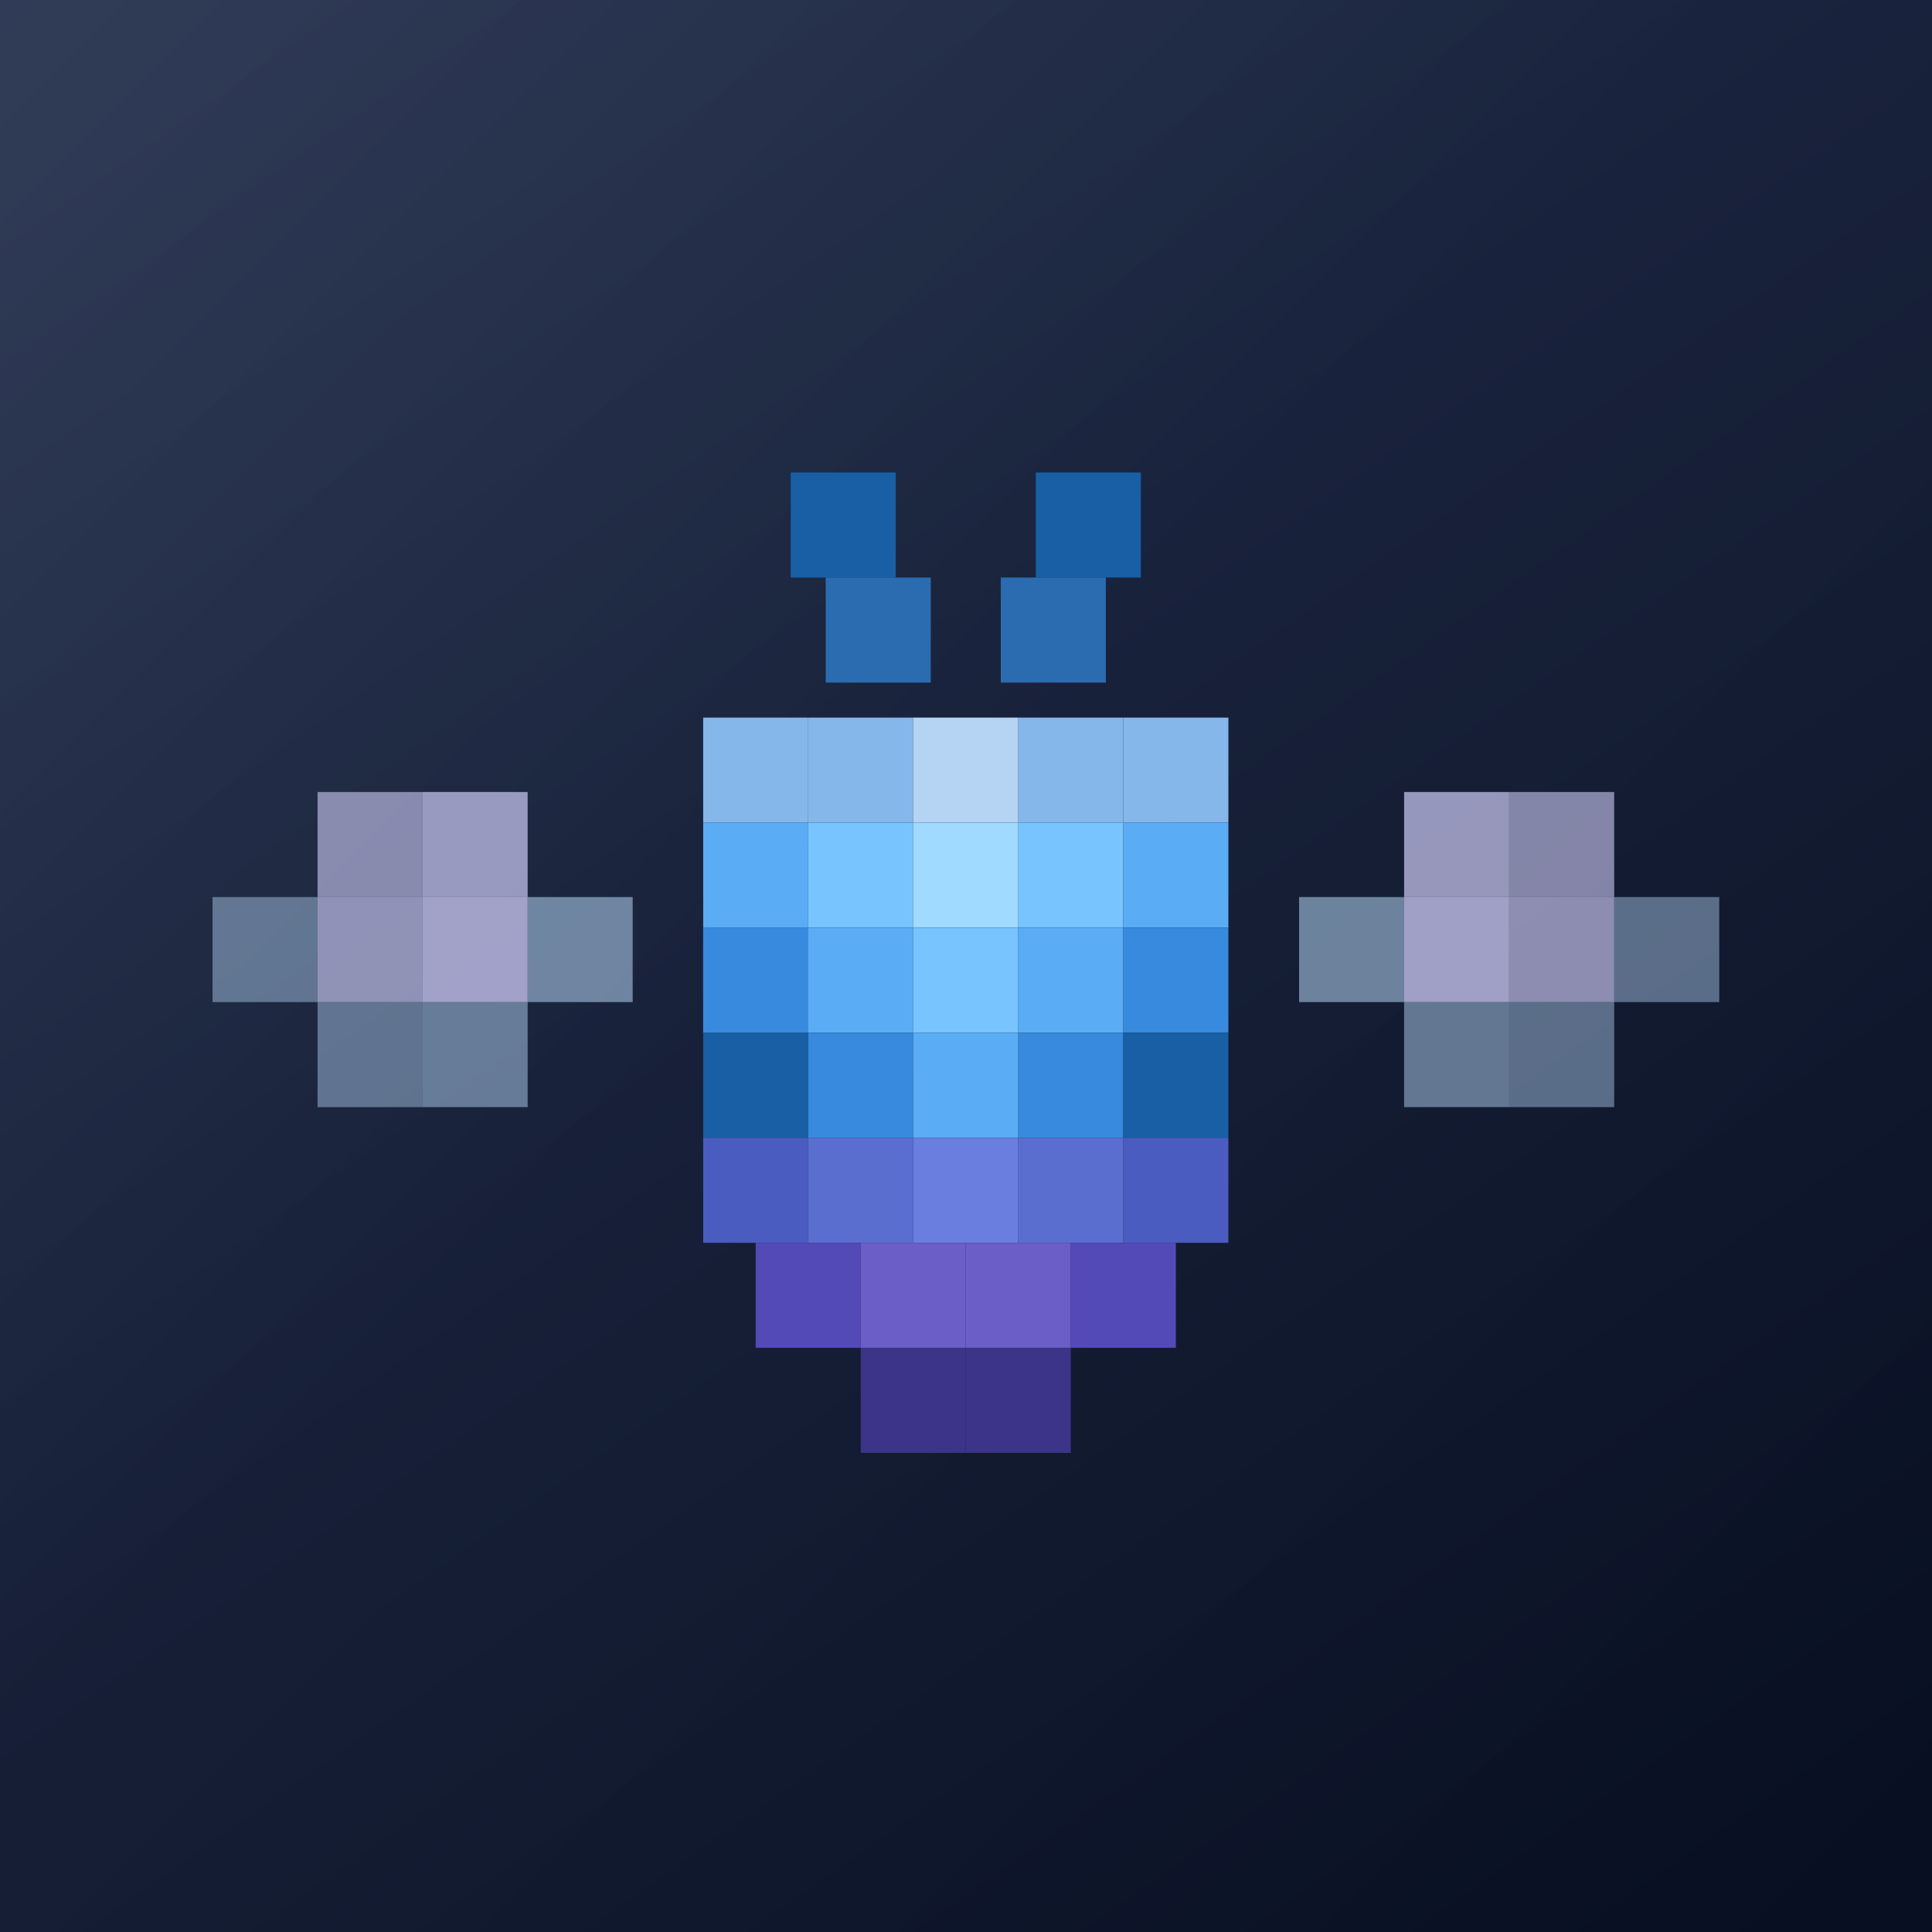
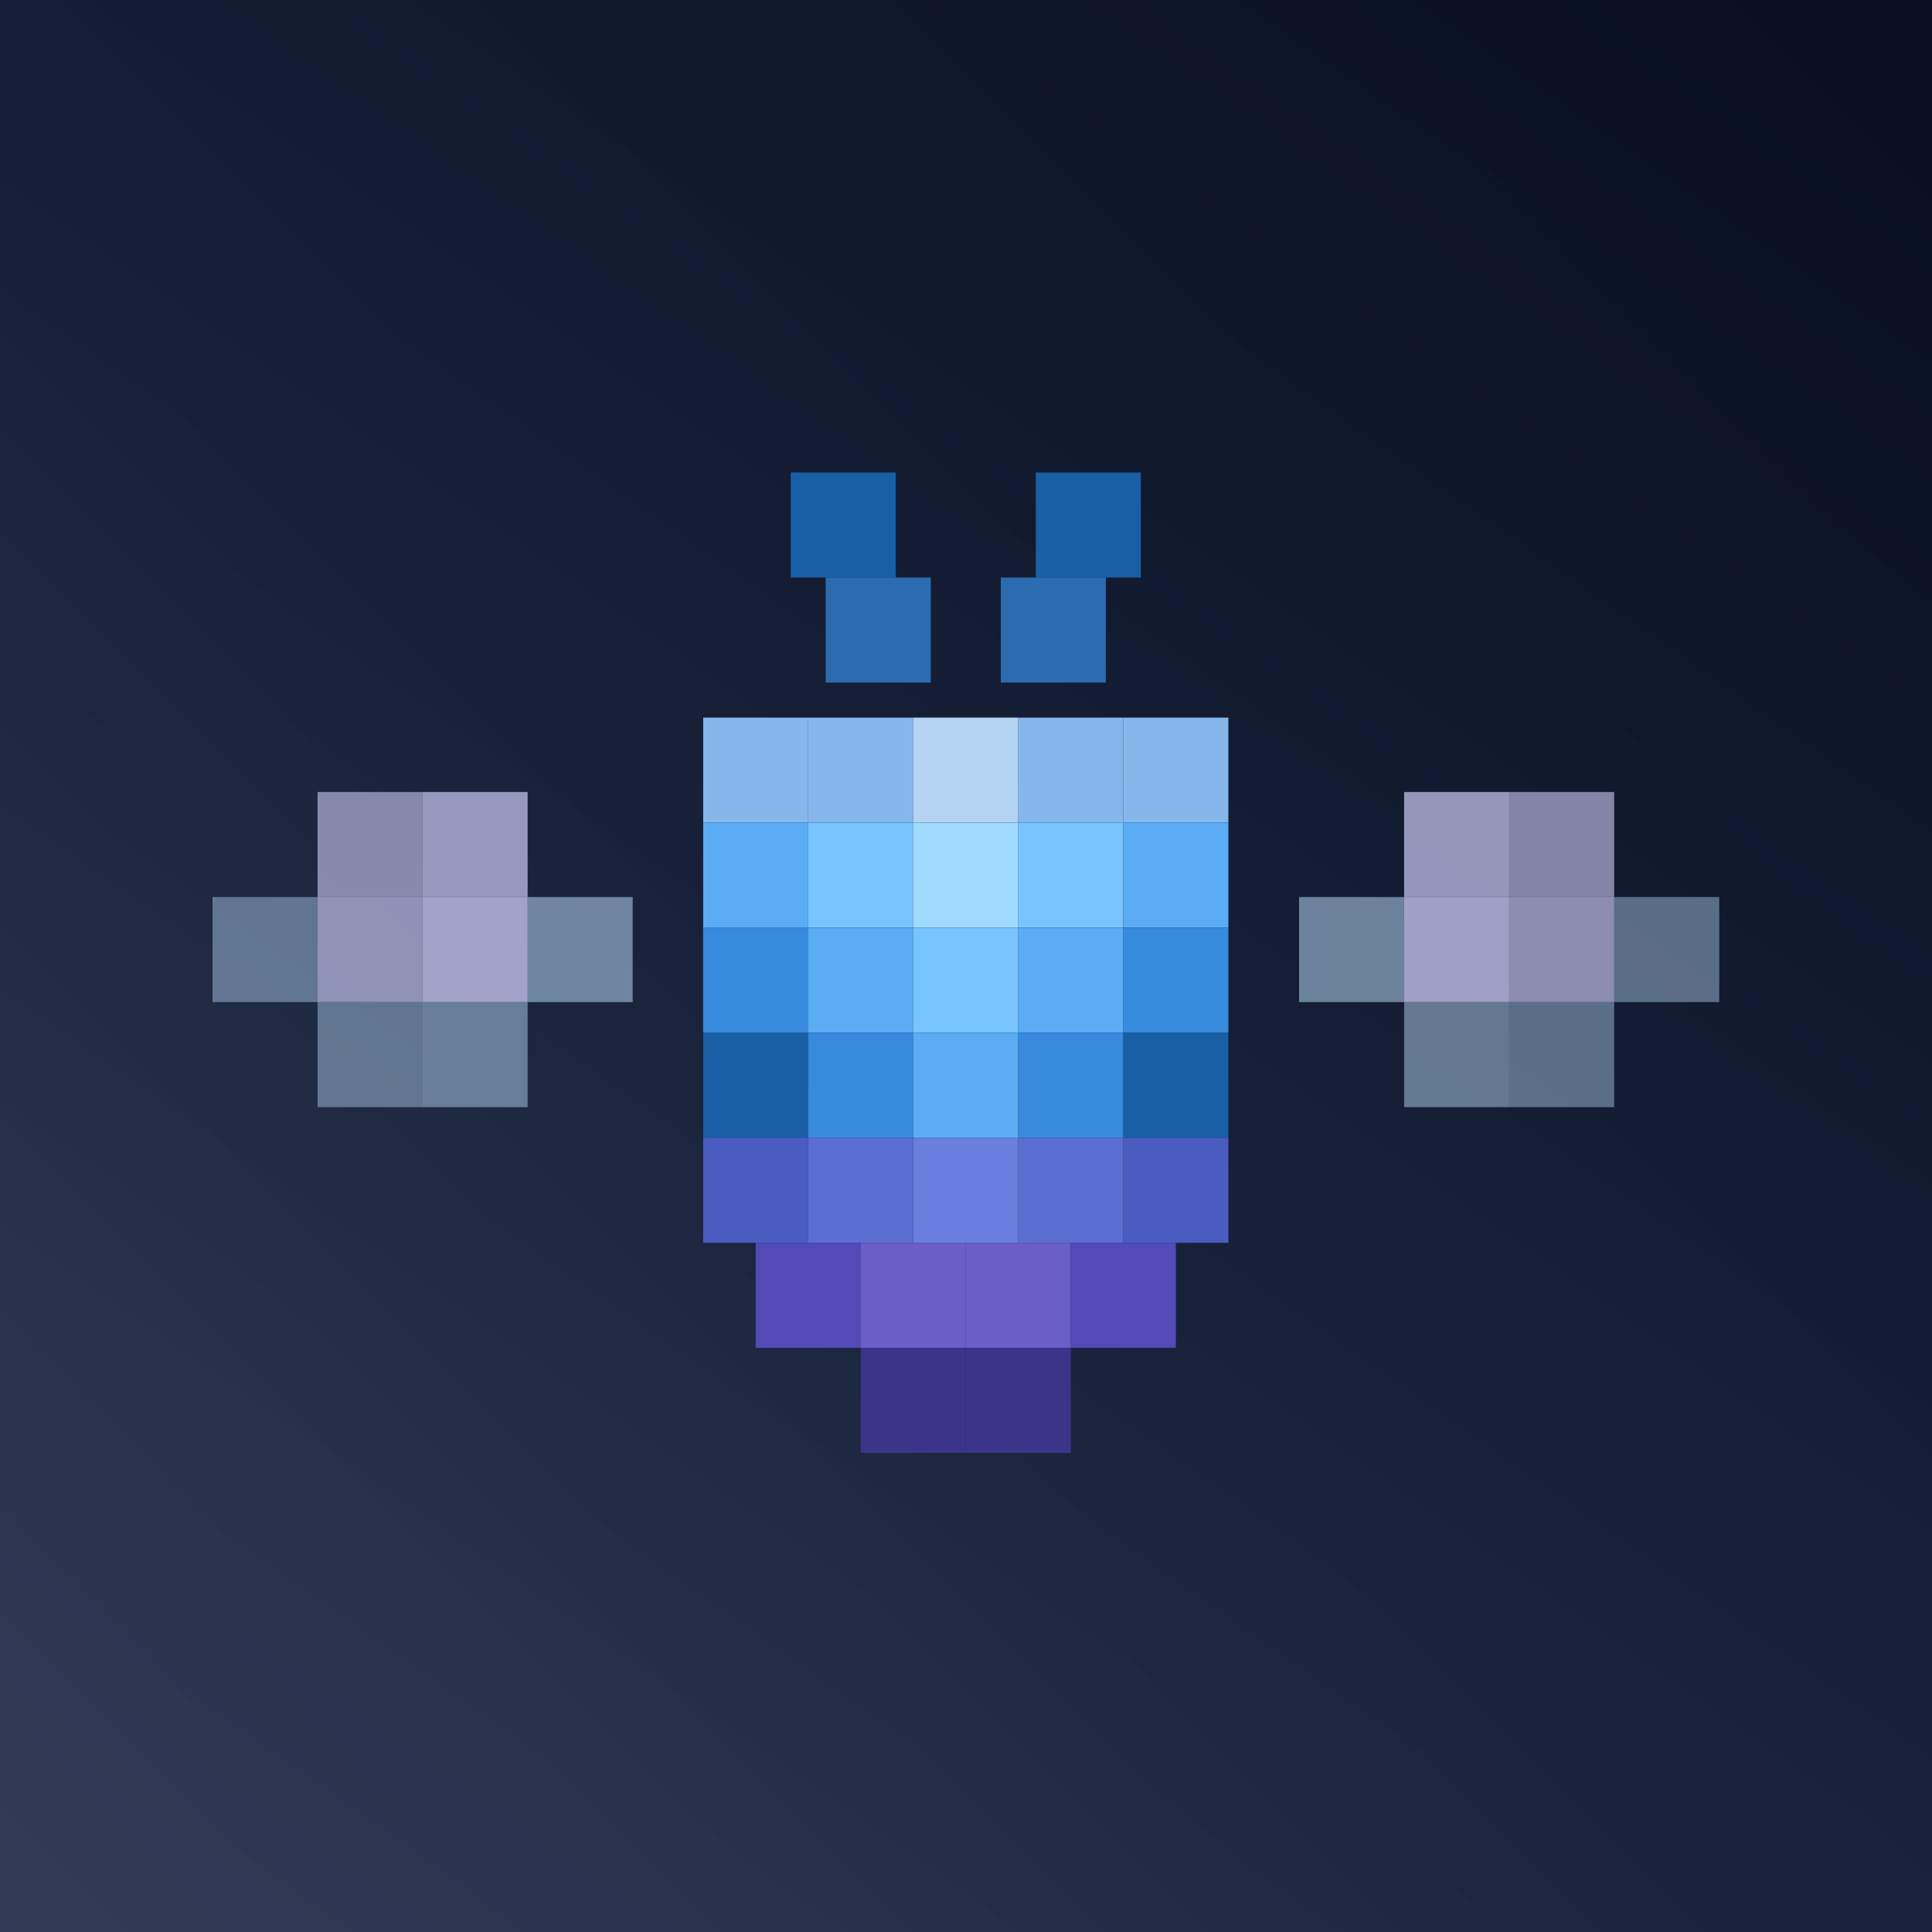
<svg xmlns="http://www.w3.org/2000/svg" viewBox="0 0 512 512">
  <defs>
-     <linearGradient id="bg" x1="0.15" y1="0" x2="0.85" y2="1">
+     <linearGradient id="bg" x1="0.15" y1="1" x2="0.85" y2="0">
      <stop offset="0%" stop-color="#1c2846" />
      <stop offset="100%" stop-color="#080f22" />
    </linearGradient>
-     <linearGradient id="sheen" x1="0" y1="0" x2="1" y2="1">
+     <linearGradient id="sheen" x1="0" y1="1" x2="1" y2="0">
      <stop offset="0%" stop-color="#fff" stop-opacity="0.09" />
      <stop offset="45%" stop-color="#fff" stop-opacity="0.02" />
      <stop offset="100%" stop-color="#fff" stop-opacity="0" />
    </linearGradient>
  </defs>
  <rect width="512" height="512" fill="url(#bg)" />
  <rect width="512" height="512" fill="url(#sheen)" />
  <svg x="56.32" y="125.22" width="399.36" height="261.57" viewBox="0 0 171 112" preserveAspectRatio="xMidYMid meet">
    <g transform="matrix(1,0,0,1,-52.156,-152.359)">
      <g transform="matrix(0.496635,0,0,0.496635,28.3714,152.359)">
        <g transform="matrix(4,0,0,4,4,0)">
          <rect x="44" y="0" width="6" height="6" style="fill:rgb(24,95,165);" />
        </g>
        <g transform="matrix(4,0,0,4,4,0)">
          <rect x="58" y="0" width="6" height="6" style="fill:rgb(24,95,165);" />
        </g>
        <g transform="matrix(4,0,0,4,4,0)">
          <rect x="46" y="6" width="6" height="6" style="fill:rgb(43,108,176);" />
        </g>
        <g transform="matrix(4,0,0,4,4,0)">
          <rect x="56" y="6" width="6" height="6" style="fill:rgb(43,108,176);" />
        </g>
        <g>
          <g transform="matrix(4,0,0,4,0,0)">
            <rect x="40" y="14" width="6" height="6" style="fill:rgb(133,183,235);" />
          </g>
          <g transform="matrix(4,0,0,4,0,0)">
            <rect x="46" y="14" width="6" height="6" style="fill:rgb(133,183,235);" />
          </g>
          <g transform="matrix(4,0,0,4,0,0)">
            <rect x="52" y="14" width="6" height="6" style="fill:rgb(181,212,244);" />
          </g>
          <g transform="matrix(4,0,0,4,0,0)">
            <rect x="58" y="14" width="6" height="6" style="fill:rgb(133,183,235);" />
          </g>
          <g transform="matrix(4,0,0,4,0,0)">
            <rect x="64" y="14" width="6" height="6" style="fill:rgb(133,183,235);" />
          </g>
          <g transform="matrix(4,0,0,4,0,0)">
            <rect x="40" y="20" width="6" height="6" style="fill:rgb(90,172,245);" />
          </g>
          <g transform="matrix(4,0,0,4,0,0)">
            <rect x="46" y="20" width="6" height="6" style="fill:rgb(120,196,255);" />
          </g>
          <g transform="matrix(4,0,0,4,0,0)">
            <rect x="52" y="20" width="6" height="6" style="fill:rgb(160,218,255);" />
          </g>
          <g transform="matrix(4,0,0,4,0,0)">
            <rect x="58" y="20" width="6" height="6" style="fill:rgb(120,196,255);" />
          </g>
          <g transform="matrix(4,0,0,4,0,0)">
            <rect x="64" y="20" width="6" height="6" style="fill:rgb(90,172,245);" />
          </g>
          <g transform="matrix(4,0,0,4,0,0)">
            <rect x="40" y="26" width="6" height="6" style="fill:rgb(55,138,221);" />
          </g>
          <g transform="matrix(4,0,0,4,0,0)">
            <rect x="40" y="26" width="6" height="6" style="fill:rgb(55,138,221);" />
          </g>
          <g transform="matrix(4,0,0,4,0,0)">
            <rect x="46" y="26" width="6" height="6" style="fill:rgb(90,172,245);" />
          </g>
          <g transform="matrix(4,0,0,4,0,0)">
            <rect x="52" y="26" width="6" height="6" style="fill:rgb(120,196,255);" />
          </g>
          <g transform="matrix(4,0,0,4,0,0)">
            <rect x="58" y="26" width="6" height="6" style="fill:rgb(90,172,245);" />
          </g>
          <g transform="matrix(4,0,0,4,0,0)">
            <rect x="64" y="26" width="6" height="6" style="fill:rgb(55,138,221);" />
          </g>
          <g transform="matrix(4,0,0,4,0,0)">
            <rect x="40" y="32" width="6" height="6" style="fill:rgb(24,95,165);" />
          </g>
          <g transform="matrix(4,0,0,4,0,0)">
            <rect x="46" y="32" width="6" height="6" style="fill:rgb(55,138,221);" />
          </g>
          <g transform="matrix(4,0,0,4,0,0)">
            <rect x="52" y="32" width="6" height="6" style="fill:rgb(90,172,245);" />
          </g>
          <g transform="matrix(4,0,0,4,0,0)">
            <rect x="58" y="32" width="6" height="6" style="fill:rgb(55,138,221);" />
          </g>
          <g transform="matrix(4,0,0,4,0,0)">
            <rect x="64" y="32" width="6" height="6" style="fill:rgb(24,95,165);" />
          </g>
          <g transform="matrix(4,0,0,4,0,0)">
            <rect x="40" y="38" width="6" height="6" style="fill:rgb(74,92,192);" />
          </g>
          <g transform="matrix(4,0,0,4,0,0)">
            <rect x="46" y="38" width="6" height="6" style="fill:rgb(90,110,208);" />
          </g>
          <g transform="matrix(4,0,0,4,0,0)">
            <rect x="52" y="38" width="6" height="6" style="fill:rgb(106,126,224);" />
          </g>
          <g transform="matrix(4,0,0,4,0,0)">
            <rect x="58" y="38" width="6" height="6" style="fill:rgb(90,110,208);" />
          </g>
          <g transform="matrix(4,0,0,4,0,0)">
            <rect x="64" y="38" width="6" height="6" style="fill:rgb(74,92,192);" />
          </g>
          <g transform="matrix(4,0,0,4,-4,0)">
            <rect x="44" y="44" width="6" height="6" style="fill:rgb(83,74,183);" />
          </g>
          <g transform="matrix(4,0,0,4,-4,0)">
            <rect x="50" y="44" width="6" height="6" style="fill:rgb(107,94,199);" />
          </g>
          <g transform="matrix(4,0,0,4,-4,0)">
            <rect x="56" y="44" width="6" height="6" style="fill:rgb(107,94,199);" />
          </g>
          <g transform="matrix(4,0,0,4,-4,0)">
            <rect x="62" y="44" width="6" height="6" style="fill:rgb(83,74,183);" />
          </g>
          <g transform="matrix(4,0,0,4,-4,0)">
            <rect x="50" y="50" width="6" height="6" style="fill:rgb(60,52,137);" />
          </g>
          <g transform="matrix(4,0,0,4,-4,0)">
            <rect x="56" y="50" width="6" height="6" style="fill:rgb(60,52,137);" />
          </g>
        </g>
      </g>
      <g transform="matrix(0.496635,0,0,0.496635,32.5749,152.359)">
        <g transform="matrix(4,0,0,4,-0.572407,1)">
          <rect x="16" y="18" width="6" height="6" style="fill:rgb(206,203,246);fill-opacity:0.6;" />
        </g>
        <g transform="matrix(4,0,0,4,-0.572407,1)">
          <rect x="22" y="18" width="6" height="6" style="fill:rgb(206,203,246);fill-opacity:0.7;" />
        </g>
        <g transform="matrix(4,0,0,4,-0.572407,1)">
          <rect x="10" y="24" width="6" height="6" style="fill:rgb(181,212,244);fill-opacity:0.45;" />
        </g>
        <g transform="matrix(4,0,0,4,-0.572407,1)">
          <rect x="16" y="24" width="6" height="6" style="fill:rgb(206,203,246);fill-opacity:0.65;" />
        </g>
        <g transform="matrix(4,0,0,4,-0.572407,1)">
          <rect x="22" y="24" width="6" height="6" style="fill:rgb(206,203,246);fill-opacity:0.75;" />
        </g>
        <g transform="matrix(4,0,0,4,-0.572407,1)">
          <rect x="28" y="24" width="6" height="6" style="fill:rgb(181,212,244);fill-opacity:0.55;" />
        </g>
        <g transform="matrix(4,0,0,4,-0.572407,1)">
          <rect x="16" y="30" width="6" height="6" style="fill:rgb(181,212,244);fill-opacity:0.45;" />
        </g>
        <g transform="matrix(4,0,0,4,-0.572407,1)">
          <rect x="22" y="30" width="6" height="6" style="fill:rgb(181,212,244);fill-opacity:0.5;" />
        </g>
      </g>
      <g transform="matrix(0.496635,0,0,0.496635,36.3938,152.855)">
        <g transform="matrix(4,0,0,4,0,0)">
          <rect x="76" y="18" width="6" height="6" style="fill:rgb(206,203,246);fill-opacity:0.7;" />
        </g>
        <g transform="matrix(4,0,0,4,0,0)">
          <rect x="82" y="18" width="6" height="6" style="fill:rgb(206,203,246);fill-opacity:0.6;" />
        </g>
        <g transform="matrix(4,0,0,4,0,0)">
          <rect x="70" y="24" width="6" height="6" style="fill:rgb(181,212,244);fill-opacity:0.55;" />
        </g>
        <g transform="matrix(4,0,0,4,0,0)">
          <rect x="76" y="24" width="6" height="6" style="fill:rgb(206,203,246);fill-opacity:0.75;" />
        </g>
        <g transform="matrix(4,0,0,4,0,0)">
          <rect x="82" y="24" width="6" height="6" style="fill:rgb(206,203,246);fill-opacity:0.65;" />
        </g>
        <g transform="matrix(4,0,0,4,0,0)">
          <rect x="88" y="24" width="6" height="6" style="fill:rgb(181,212,244);fill-opacity:0.45;" />
        </g>
        <g transform="matrix(4,0,0,4,0,0)">
          <rect x="76" y="30" width="6" height="6" style="fill:rgb(181,212,244);fill-opacity:0.5;" />
        </g>
        <g transform="matrix(4,0,0,4,0,0)">
          <rect x="82" y="30" width="6" height="6" style="fill:rgb(181,212,244);fill-opacity:0.45;" />
        </g>
      </g>
    </g>
  </svg>
</svg>
